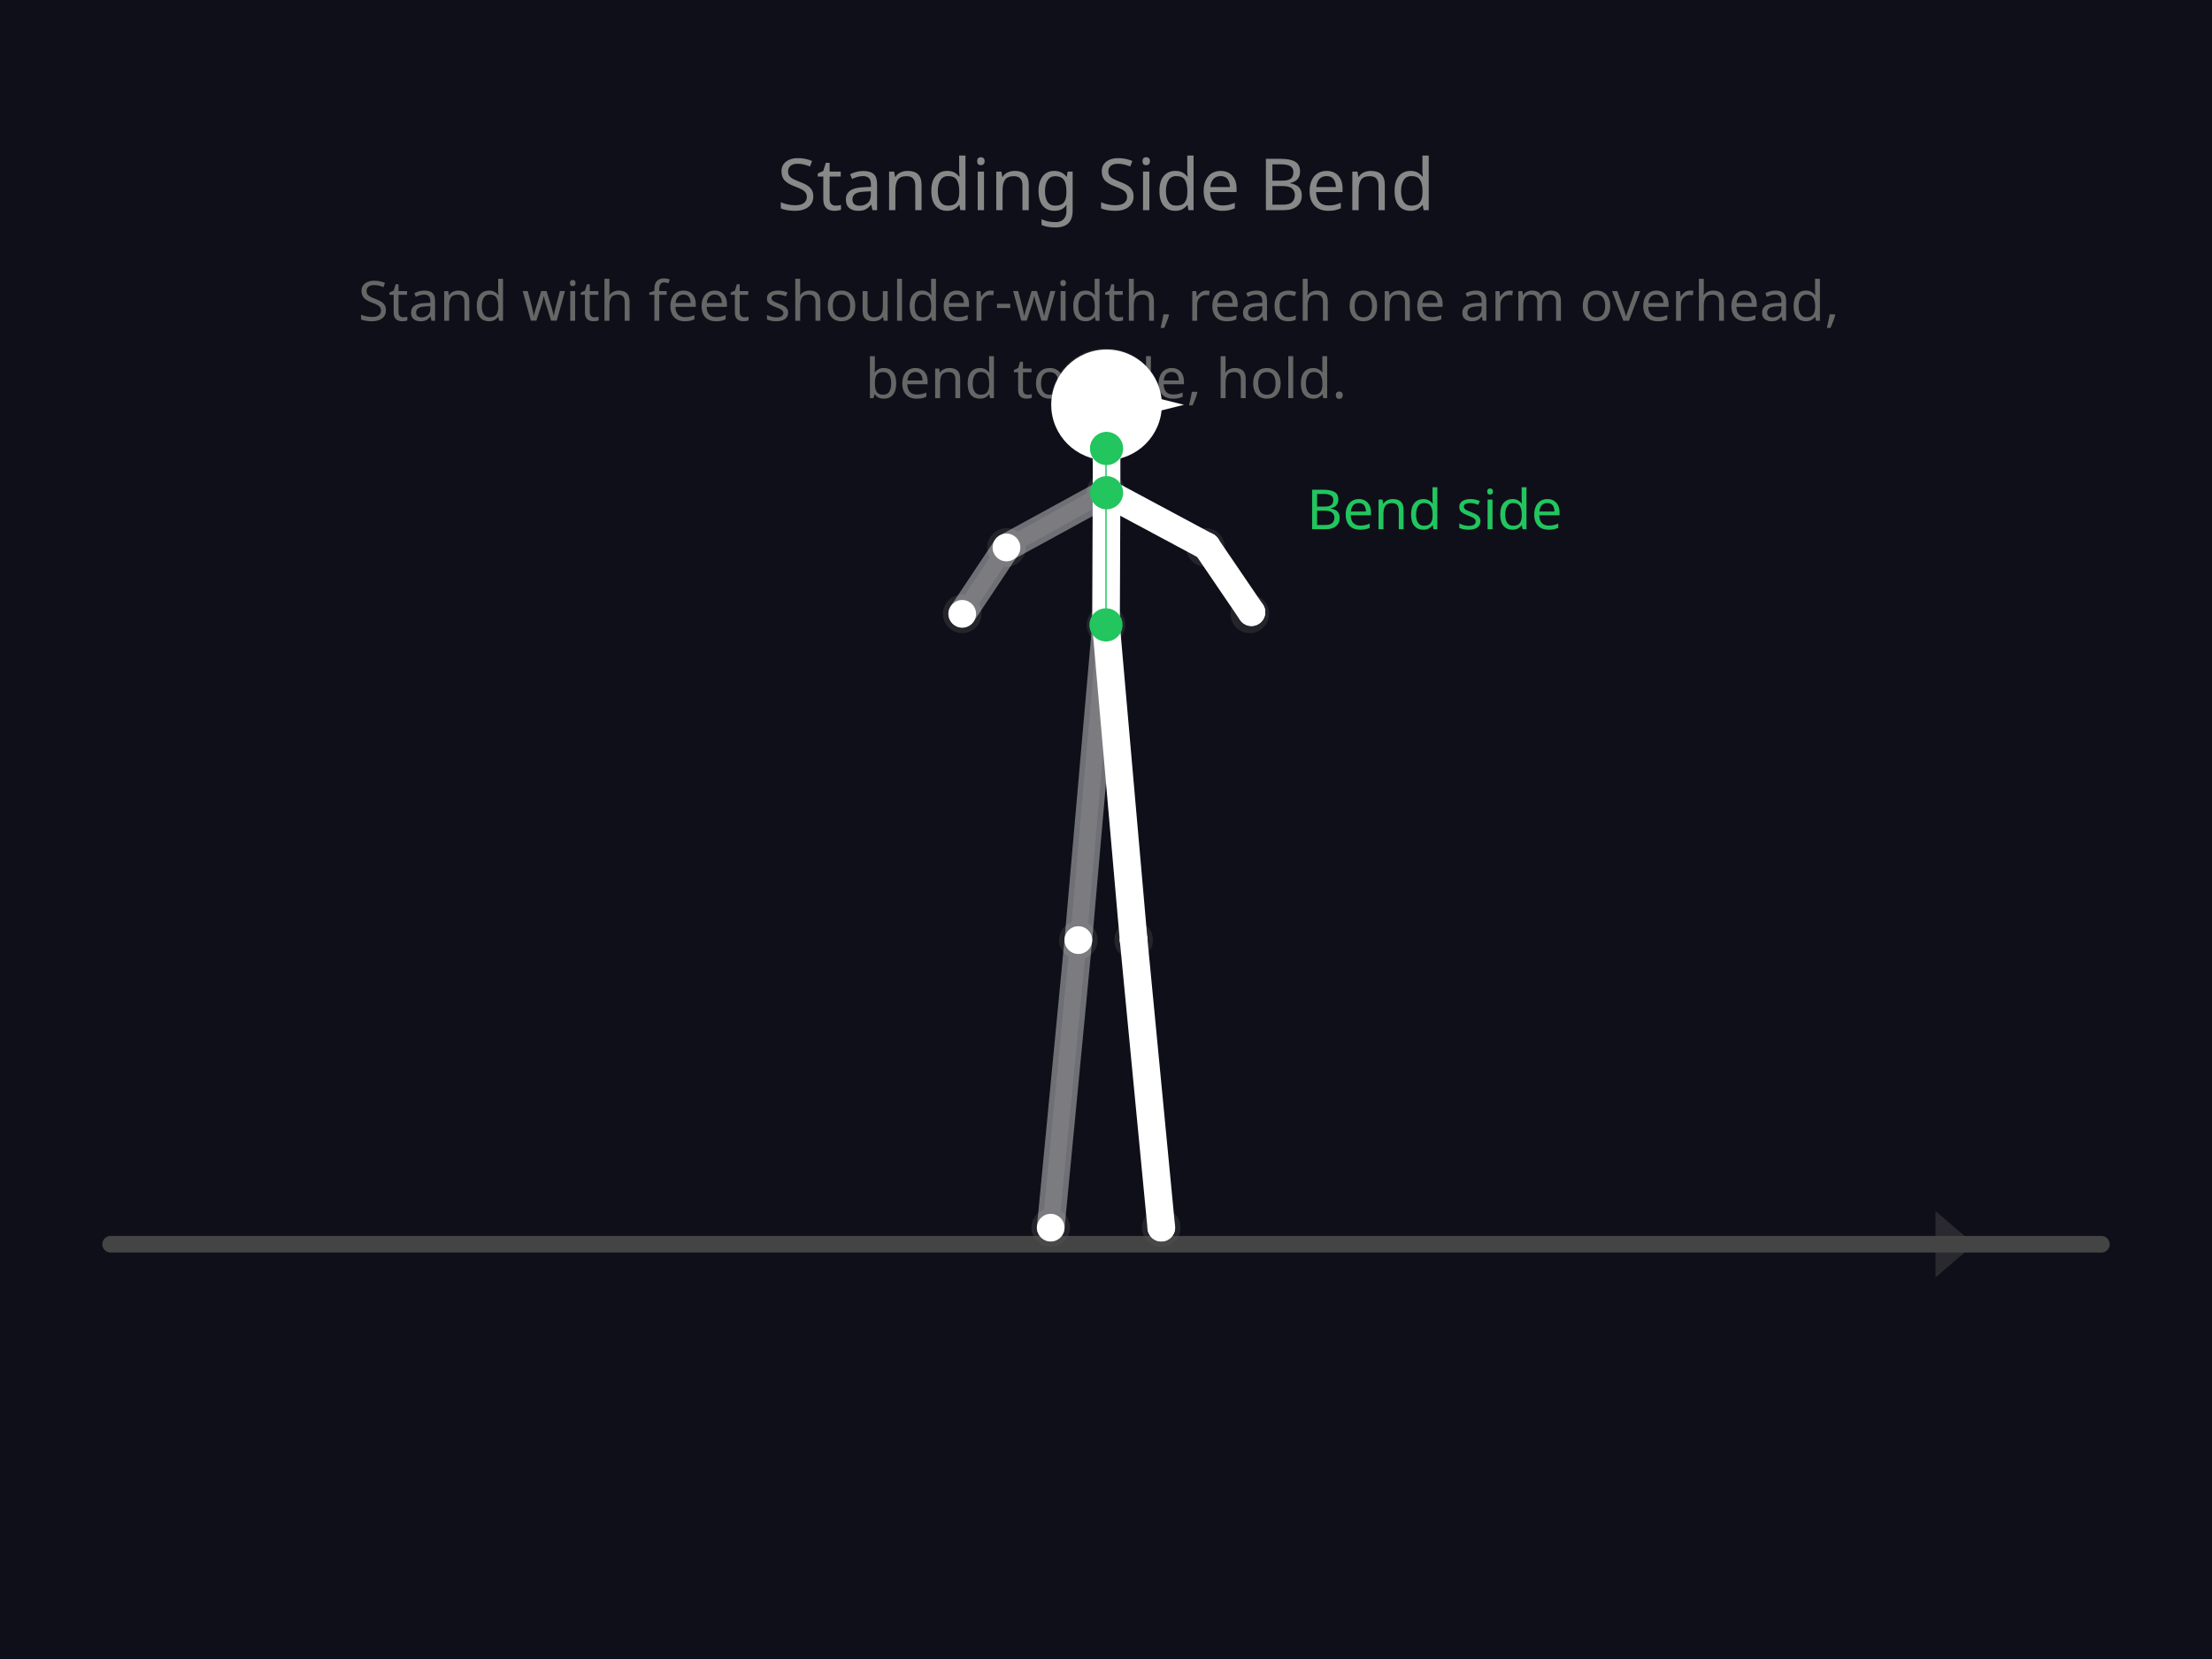
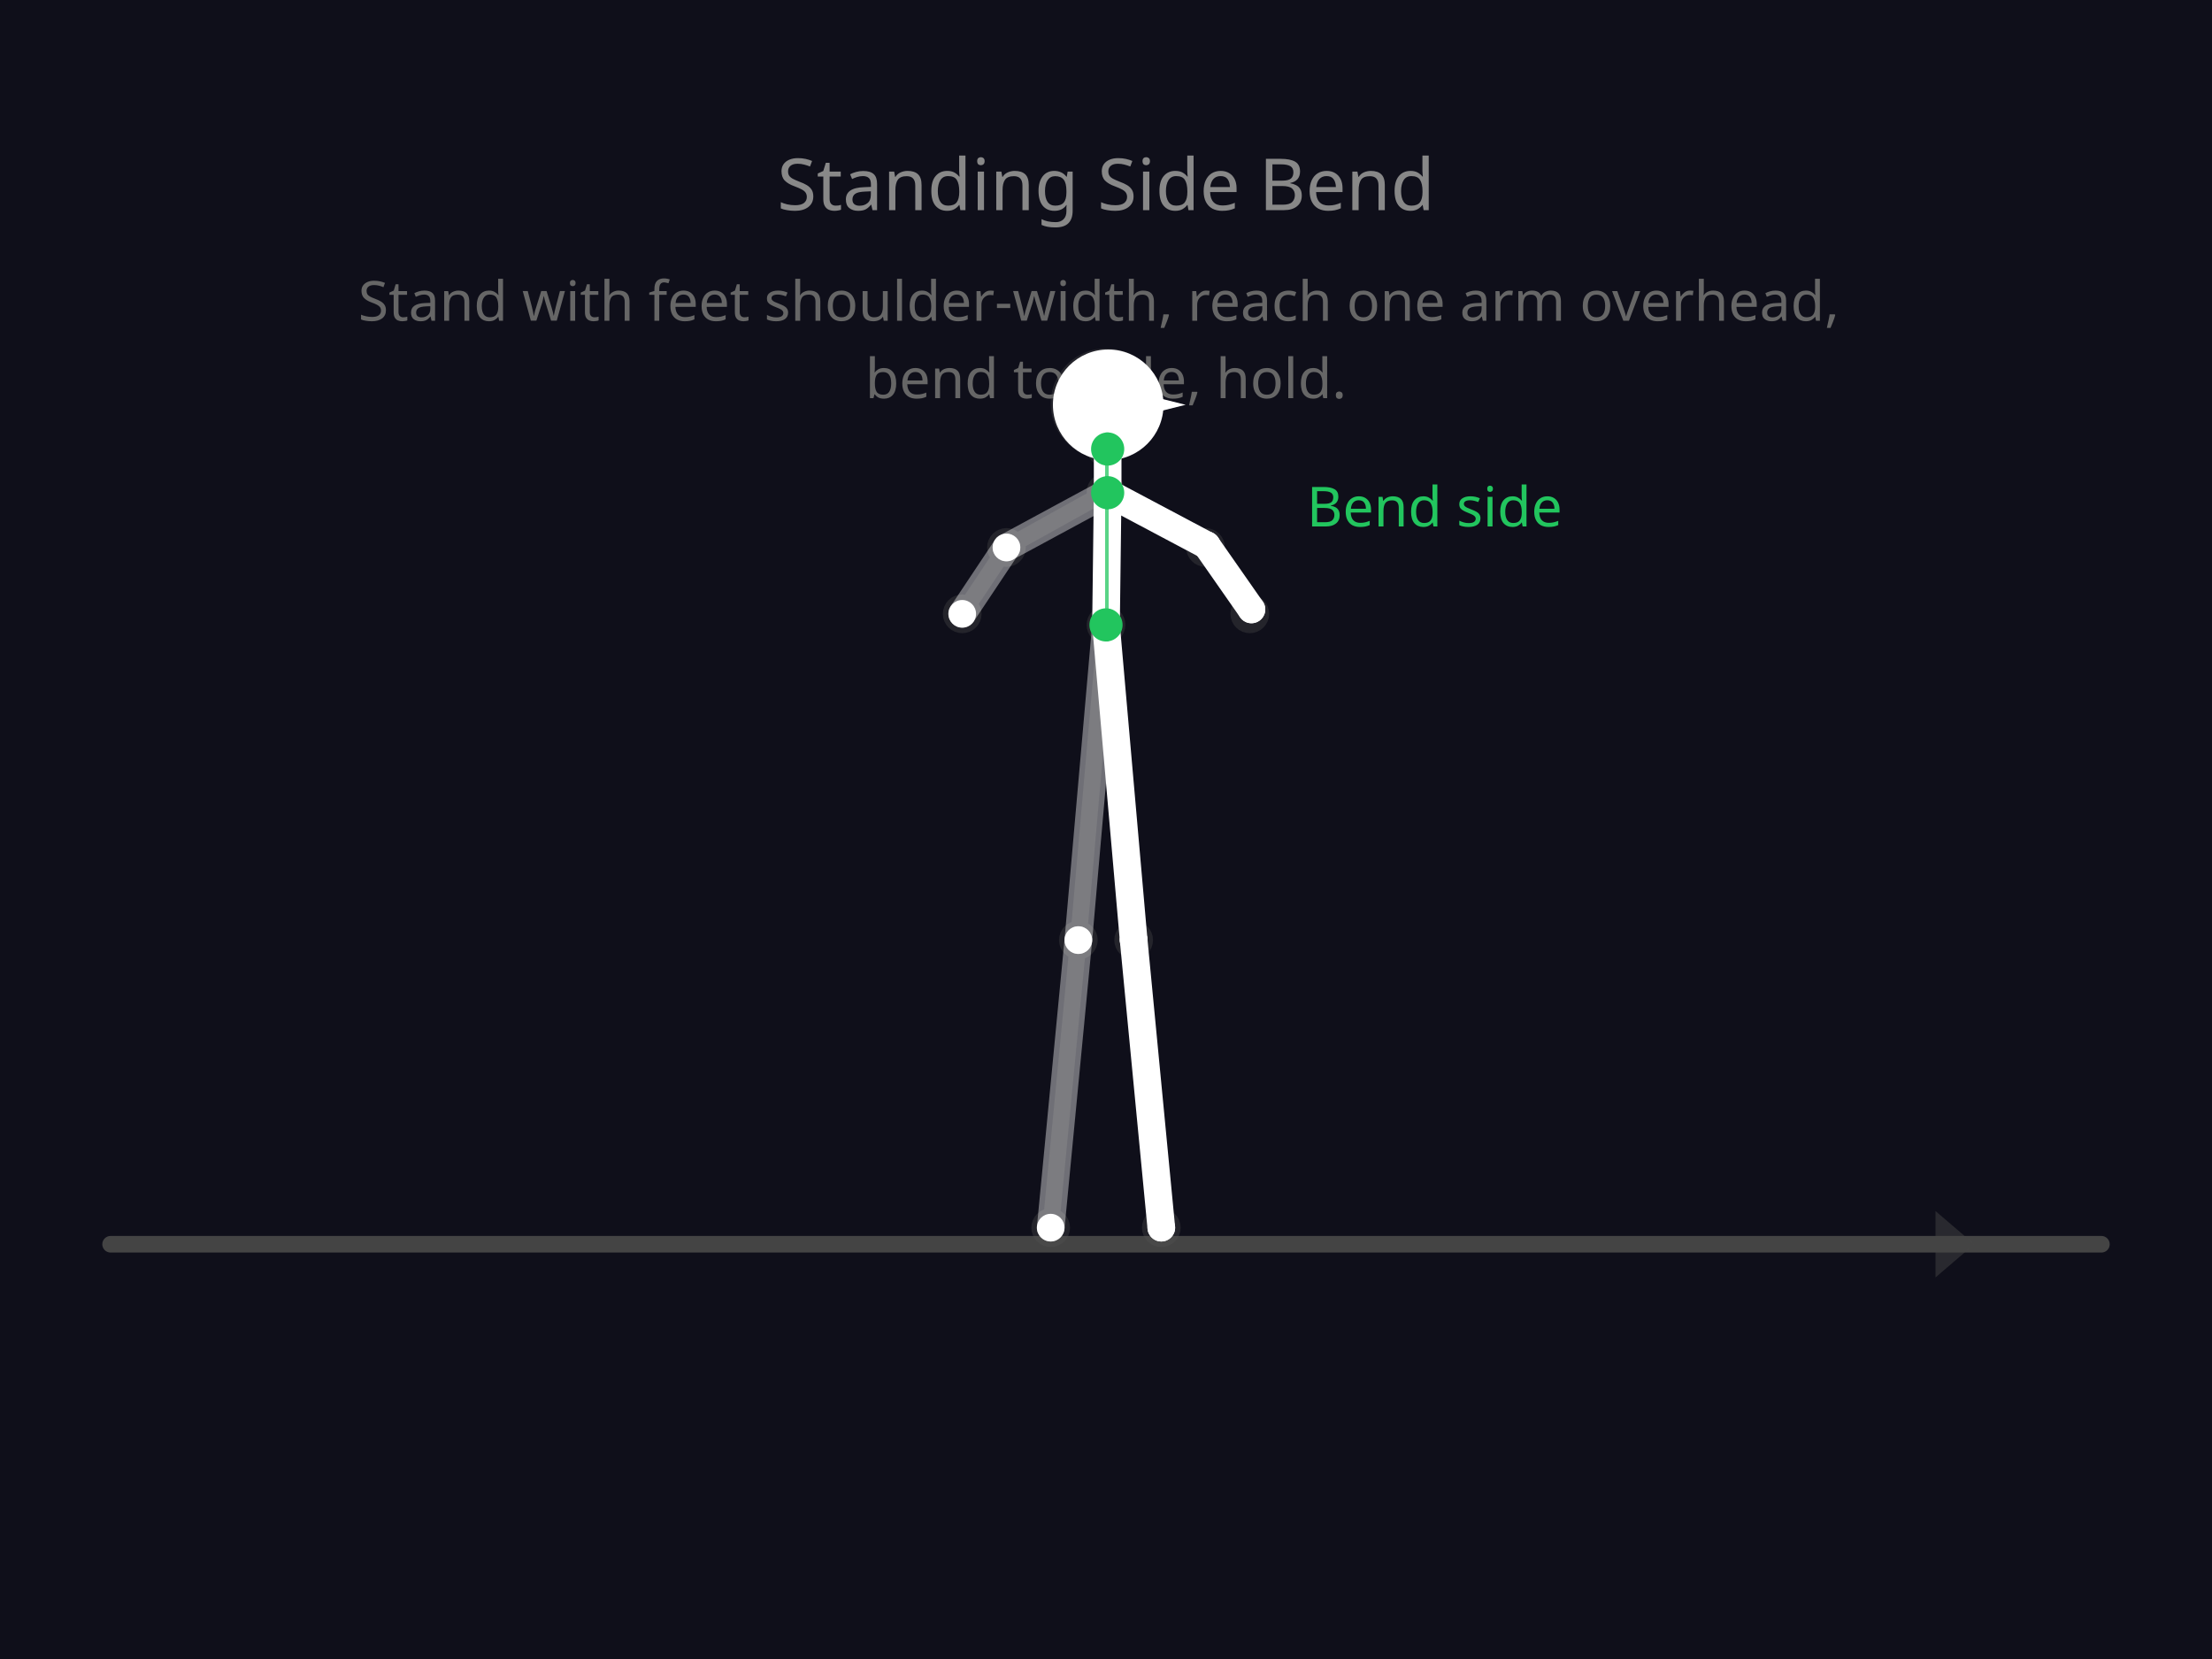
<svg xmlns="http://www.w3.org/2000/svg" viewBox="0 0 400 300">
  <defs>
    <filter id="glow" x="-20%" y="-20%" width="140%" height="140%">
      <feGaussianBlur stdDeviation="2.5" result="blur" />
      <feMerge>
        <feMergeNode in="blur" />
        <feMergeNode in="SourceGraphic" />
      </feMerge>
    </filter>
  </defs>
  <rect width="400" height="300" fill="#0f0f1a" />
  <line x1="20" y1="225" x2="380" y2="225" stroke="#444" stroke-width="3" stroke-linecap="round" />
  <polygon points="350,231 357,225 350,219" fill="#444" opacity="0.5" />
  <text x="200" y="38" fill="#888" font-size="13" font-family="sans-serif" text-anchor="middle">Standing Side Bend</text>
  <text x="200" y="58" fill="#666" font-size="10" font-family="sans-serif" text-anchor="middle">
    <tspan x="200" dy="0">Stand with feet shoulder-width, reach one arm overhead,</tspan>
    <tspan x="200" dy="14">bend to side, hold.</tspan>
  </text>
  <g stroke="#555" stroke-width="3" fill="none" stroke-linecap="round" stroke-linejoin="round" opacity="0.3">
    <circle cx="200" cy="73" r="10" fill="#555" stroke="none" />
    <line x1="200" y1="73" x2="200" y2="81" />
    <line x1="200" y1="81" x2="200" y2="89" />
    <line x1="200" y1="89" x2="200" y2="113" />
    <line x1="200" y1="89" x2="182" y2="99" />
    <line x1="182" y1="99" x2="174" y2="111" />
    <line x1="200" y1="89" x2="218" y2="99" />
    <line x1="218" y1="99" x2="226" y2="111" />
    <line x1="200" y1="113" x2="195" y2="170" />
    <line x1="195" y1="170" x2="190" y2="222" />
    <line x1="200" y1="113" x2="205" y2="170" />
    <line x1="205" y1="170" x2="210" y2="222" />
    <circle cx="200" cy="73" r="2" fill="none" />
    <circle cx="200" cy="81" r="2" fill="none" />
    <circle cx="200" cy="89" r="2" fill="none" />
    <circle cx="200" cy="113" r="2" fill="none" />
    <circle cx="182" cy="99" r="2" fill="none" />
    <circle cx="174" cy="111" r="2" fill="none" />
    <circle cx="218" cy="99" r="2" fill="none" />
    <circle cx="226" cy="111" r="2" fill="none" />
    <circle cx="195" cy="170" r="2" fill="none" />
    <circle cx="190" cy="222" r="2" fill="none" />
    <circle cx="205" cy="170" r="2" fill="none" />
    <circle cx="210" cy="222" r="2" fill="none" />
  </g>
  <g stroke="#FFF" stroke-width="5" fill="none" stroke-linecap="round" stroke-linejoin="round">
-     <circle cx="200.1" cy="73.2" r="10" fill="#FFF" stroke="none" />
-     <polygon points="206.1,71.2 214.1,73.2 206.1,75.2" fill="#FFF" stroke="none" />
-     <line x1="200.1" y1="73.2" x2="200.1" y2="81.1" />
-     <line x1="200.1" y1="81.1" x2="200.1" y2="89.1" />
-     <line x1="200.1" y1="89.1" x2="200" y2="113" />
-     <line x1="200.1" y1="89.1" x2="182" y2="99" opacity="0.4" />
+     <circle cx="200.4" cy="73.2" r="10" fill="#FFF" stroke="none" />
+     <polygon points="206.4,71.2 214.4,73.2 206.4,75.2" fill="#FFF" stroke="none" />
+     <line x1="200.4" y1="73.2" x2="200.3" y2="81.2" />
+     <line x1="200.3" y1="81.2" x2="200.3" y2="89.1" />
+     <line x1="200.3" y1="89.1" x2="200" y2="113" />
+     <line x1="200.3" y1="89.1" x2="182" y2="99" opacity="0.4" />
    <line x1="182" y1="99" x2="174" y2="111" opacity="0.4" />
-     <line x1="200.1" y1="89.1" x2="218.2" y2="98.8" />
-     <line x1="218.2" y1="98.8" x2="226.3" y2="110.7" />
+     <line x1="200.3" y1="89.1" x2="218.2" y2="98.6" />
+     <line x1="218.2" y1="98.6" x2="226.3" y2="110.2" />
    <line x1="200" y1="113" x2="195" y2="170" opacity="0.4" />
    <line x1="195" y1="170" x2="190" y2="222" opacity="0.4" />
    <line x1="200" y1="113" x2="205" y2="170" />
    <line x1="205" y1="170" x2="210" y2="222" />
    <g filter="url(#glow)">
-       <line x1="200.1" y1="81.1" x2="200.1" y2="89.1" stroke="#22C55E" stroke-width="6" opacity="0.75" />
-       <line x1="200.1" y1="89.1" x2="200" y2="113" stroke="#22C55E" stroke-width="6" opacity="0.75" />
+       <line x1="200.3" y1="81.2" x2="200.3" y2="89.1" stroke="#22C55E" stroke-width="6" opacity="0.75" />
+       <line x1="200.3" y1="89.1" x2="200" y2="113" stroke="#22C55E" stroke-width="6" opacity="0.75" />
    </g>
-     <circle cx="200.1" cy="73.2" r="2.5" fill="#FFF" stroke="none" />
-     <circle cx="200.1" cy="81.1" r="3" fill="#22C55E" stroke="none" />
-     <circle cx="200.1" cy="89.1" r="3" fill="#22C55E" stroke="none" />
+     <circle cx="200.4" cy="73.2" r="2.5" fill="#FFF" stroke="none" />
+     <circle cx="200.3" cy="81.2" r="3" fill="#22C55E" stroke="none" />
+     <circle cx="200.3" cy="89.1" r="3" fill="#22C55E" stroke="none" />
    <circle cx="200" cy="113" r="3" fill="#22C55E" stroke="none" />
    <circle cx="182" cy="99" r="2.5" fill="#FFF" stroke="none" />
    <circle cx="174" cy="111" r="2.5" fill="#FFF" stroke="none" />
-     <circle cx="218.2" cy="98.8" r="2.5" fill="#FFF" stroke="none" />
-     <circle cx="226.3" cy="110.7" r="2.5" fill="#FFF" stroke="none" />
+     <circle cx="218.2" cy="98.6" r="2.5" fill="#FFF" stroke="none" />
+     <circle cx="226.3" cy="110.2" r="2.5" fill="#FFF" stroke="none" />
    <circle cx="195" cy="170" r="2.5" fill="#FFF" stroke="none" />
    <circle cx="190" cy="222" r="2.5" fill="#FFF" stroke="none" />
    <circle cx="205" cy="170" r="2.5" fill="#FFF" stroke="none" />
    <circle cx="210" cy="222" r="2.5" fill="#FFF" stroke="none" />
  </g>
-   <text x="236.3" y="95.7" fill="#22C55E" font-size="10" font-family="sans-serif" paint-order="stroke" stroke="#0f0f1a" stroke-width="2" stroke-linecap="round" stroke-linejoin="round">Bend side</text>
+   <text x="236.3" y="95.2" fill="#22C55E" font-size="10" font-family="sans-serif" paint-order="stroke" stroke="#0f0f1a" stroke-width="2" stroke-linecap="round" stroke-linejoin="round">Bend side</text>
</svg>
